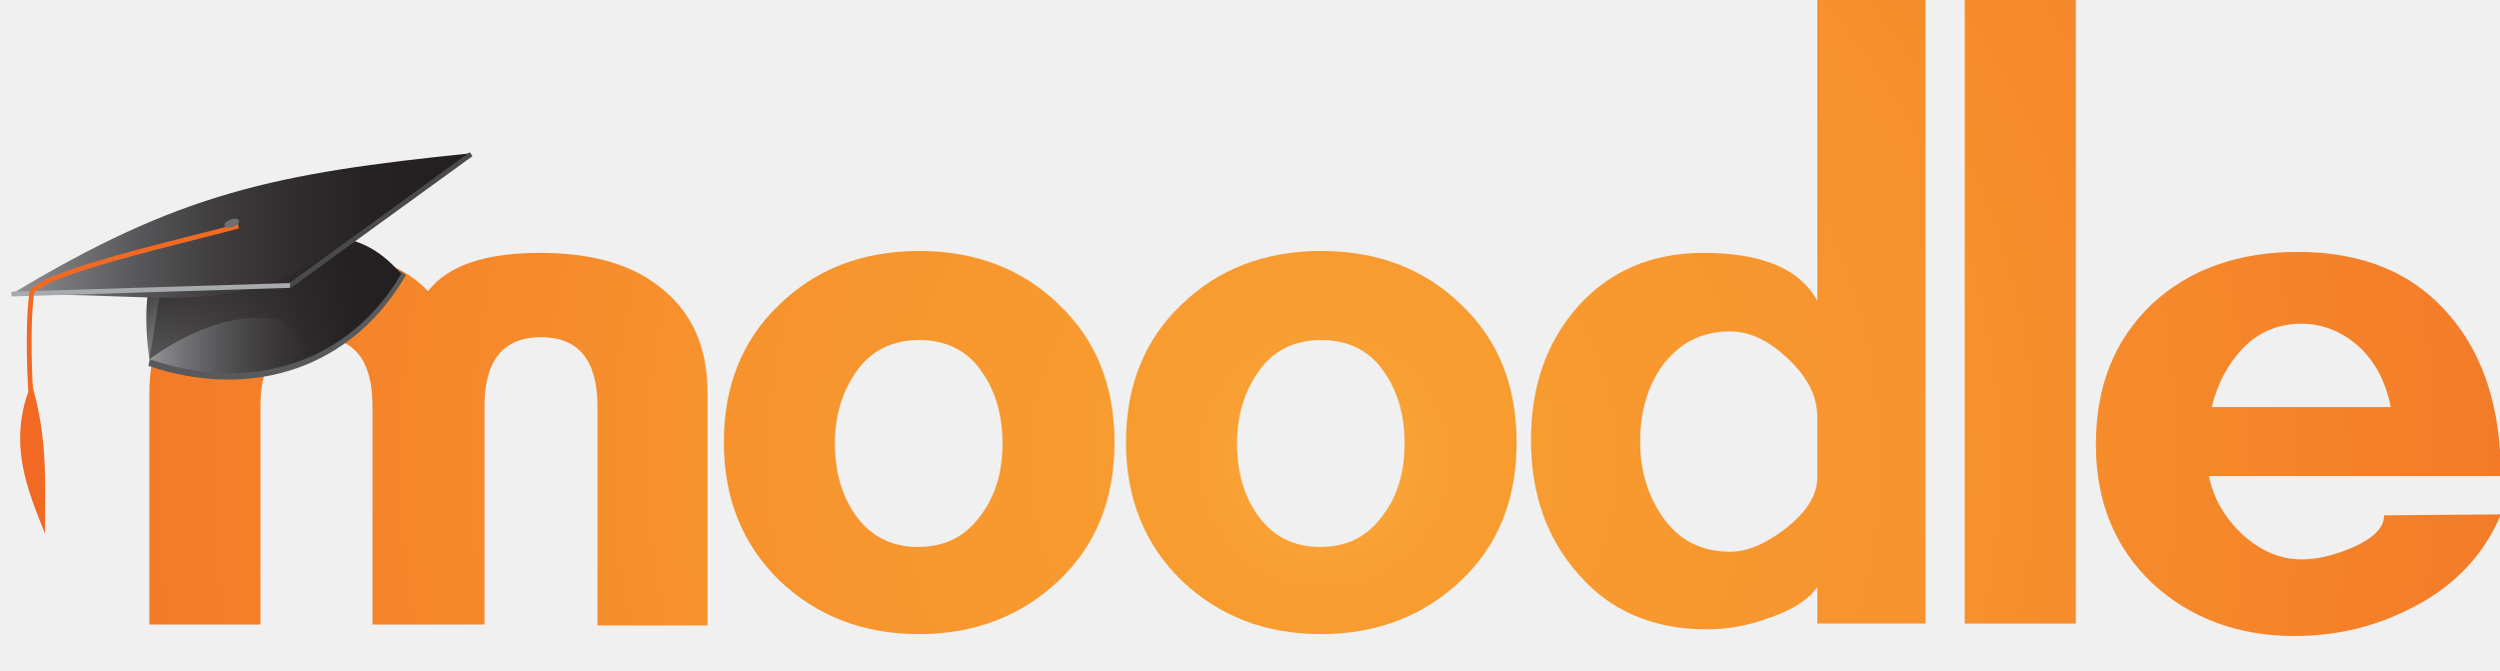
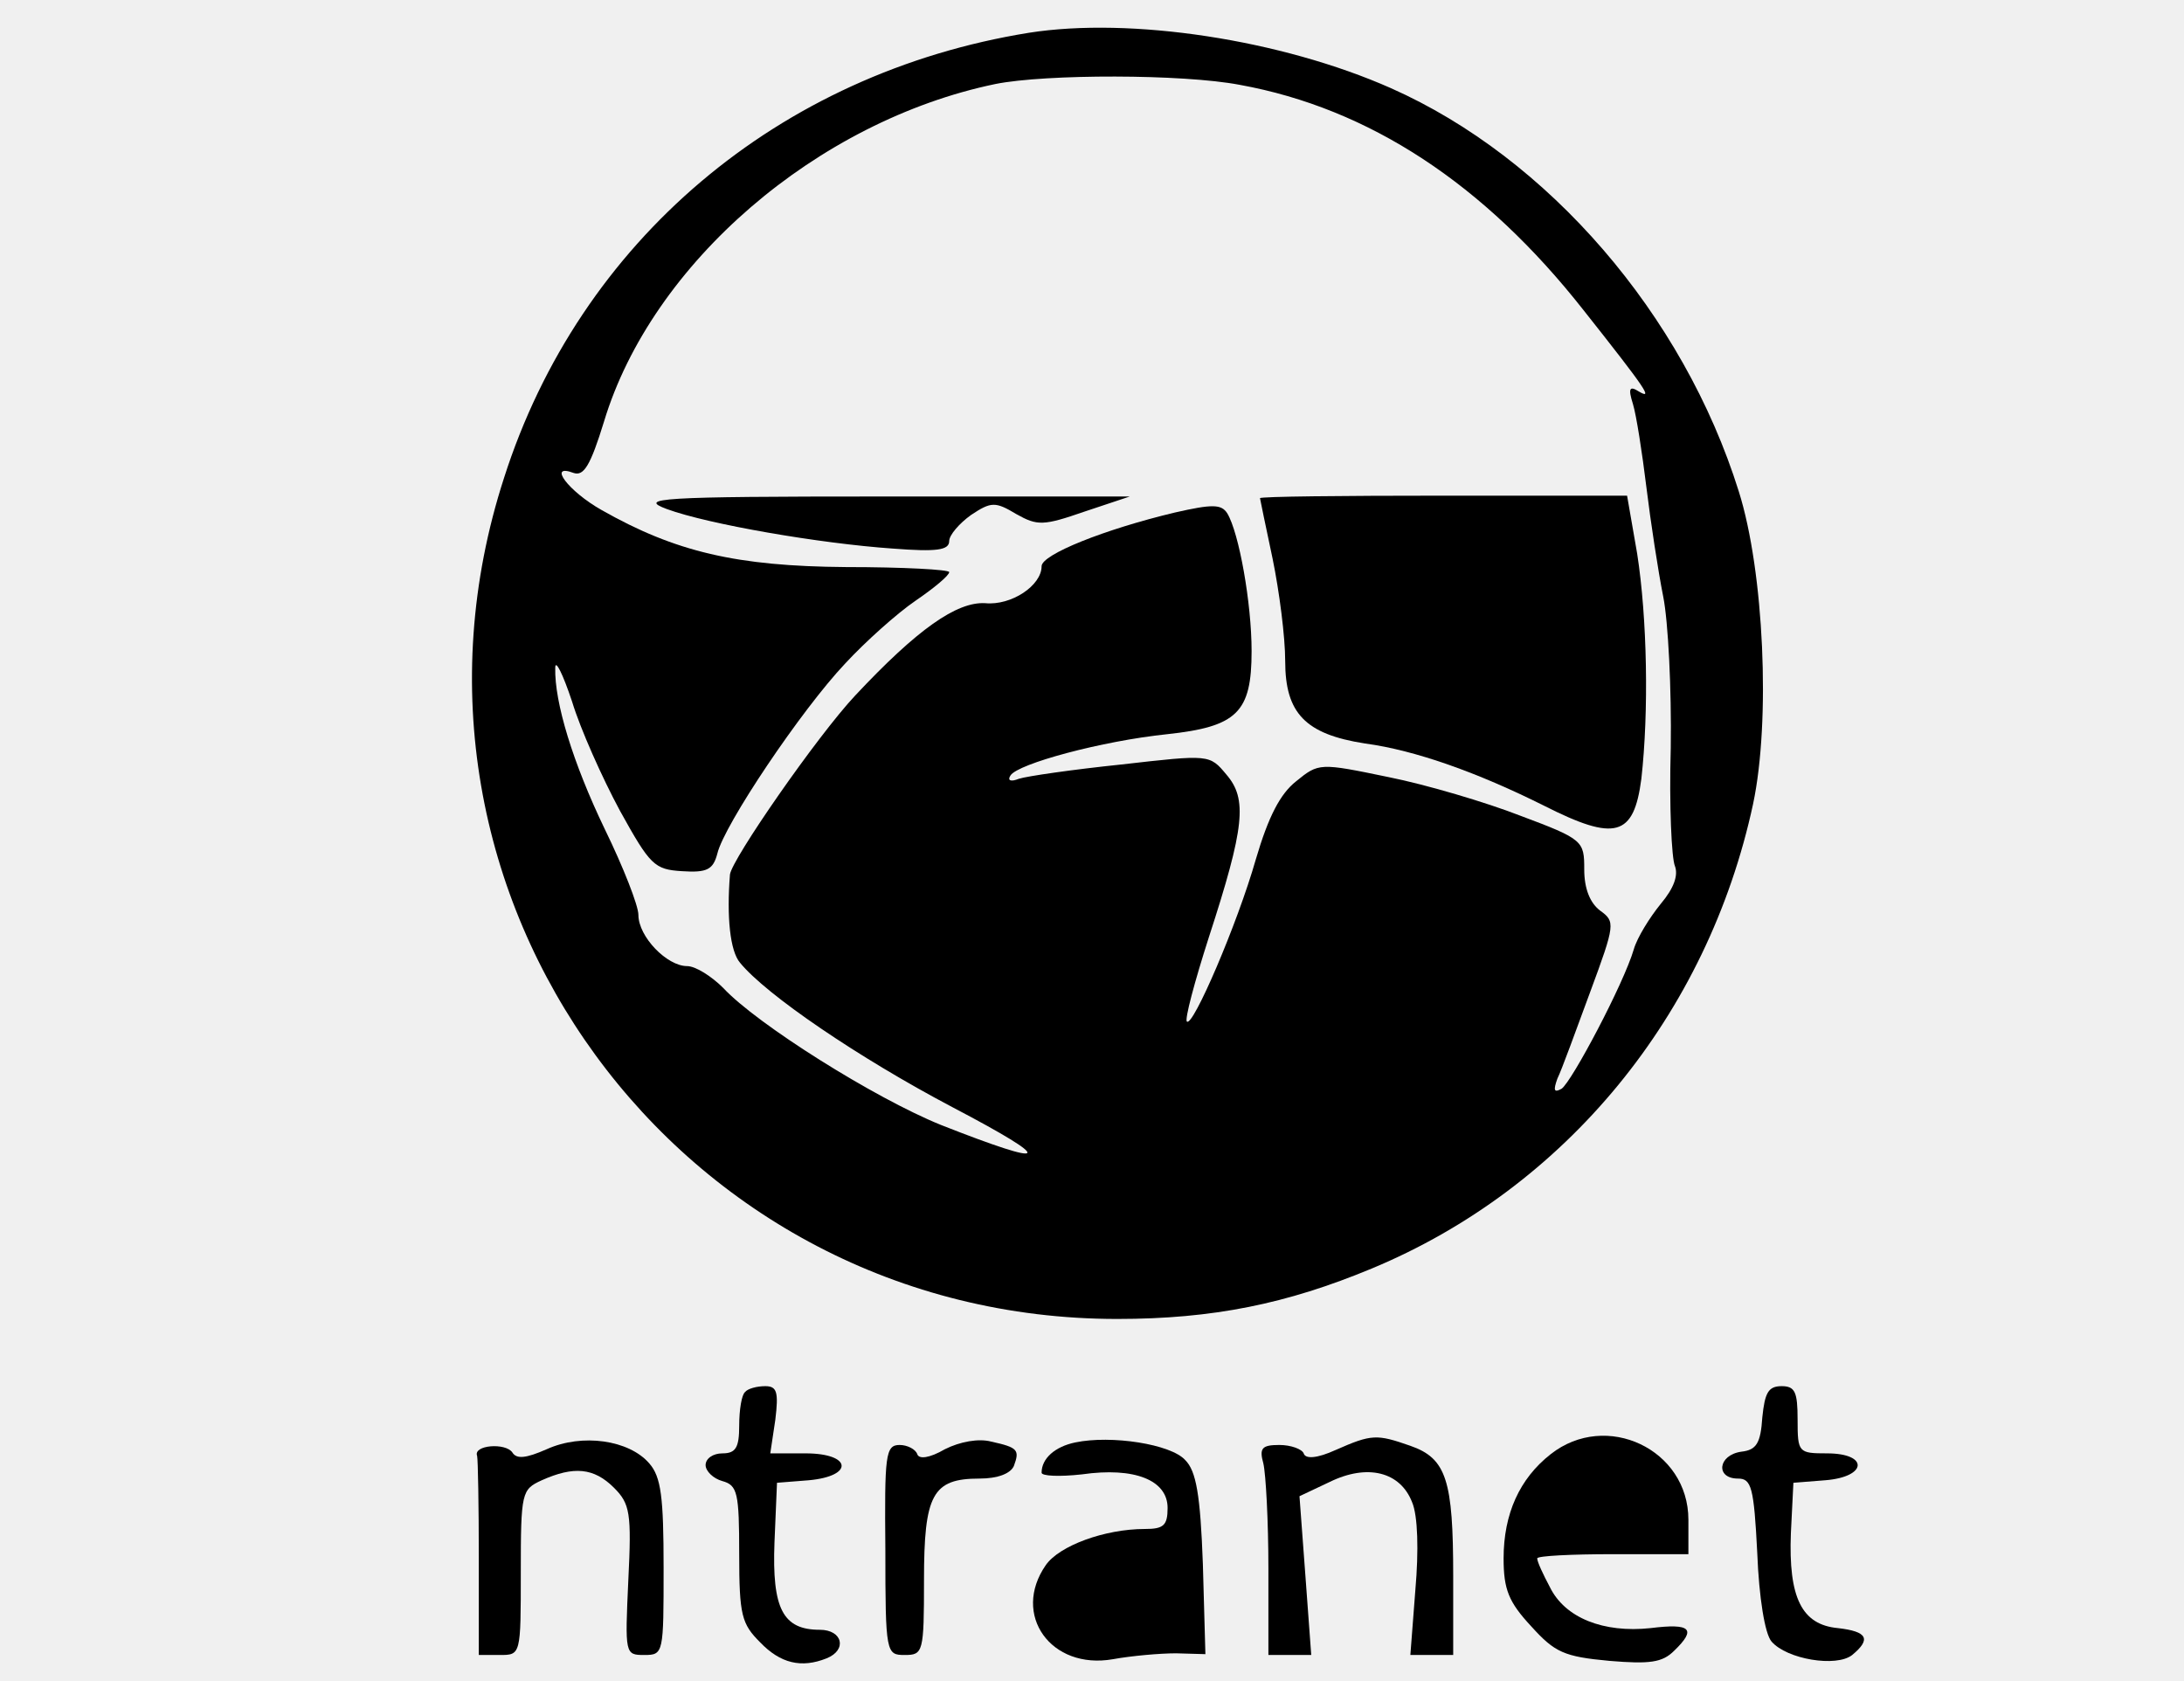
- <svg xmlns="http://www.w3.org/2000/svg" version="1.1" x="0px" y="0px" width="261px" height="70px" viewBox="0 0 261 70" style="overflow:visible;enable-background:new 0 0 261 70;" xml:space="preserve" preserveAspectRatio="xMinYMid meet">
-   <defs>
- </defs>
-   <radialGradient id="SVGID_1_" cx="138.243" cy="48.093" r="123.335" gradientUnits="userSpaceOnUse">
-     <stop offset="0" style="stop-color:#FAAF40" />
-     <stop offset="4.321454e-02" style="stop-color:#F9A538" />
-     <stop offset="0.112" style="stop-color:#F89D31" />
-     <stop offset="0.227" style="stop-color:#F89A2F" />
-     <stop offset="0.528" style="stop-color:#F7922D" />
-     <stop offset="1" style="stop-color:#F37B28" />
-   </radialGradient>
-   <path style="fill:url(#SVGID_1_);" d="M62.4,65.2V42.4c0-4.8-2-7.2-5.9-7.2c-3.9,0-5.9,2.4-5.9,7.2v22.8H38.9V42.4  c0-4.8-1.9-7.2-5.8-7.2c-3.9,0-5.9,2.4-5.9,7.2v22.8H15.6V41.1c0-5,1.7-8.7,5.2-11.3c3-2.3,7.2-3.4,12.3-3.4c5.3,0,9.1,1.3,11.6,4  c2.1-2.7,6-4,11.7-4c5.2,0,9.3,1.1,12.3,3.4c3.5,2.6,5.2,6.3,5.2,11.3v24.2H62.4z" />
-   <radialGradient id="SVGID_2_" cx="138.243" cy="48.093" r="123.335" gradientUnits="userSpaceOnUse">
-     <stop offset="0" style="stop-color:#FAAF40" />
-     <stop offset="4.321454e-02" style="stop-color:#F9A538" />
-     <stop offset="0.112" style="stop-color:#F89D31" />
-     <stop offset="0.227" style="stop-color:#F89A2F" />
-     <stop offset="0.528" style="stop-color:#F7922D" />
-     <stop offset="1" style="stop-color:#F37B28" />
-   </radialGradient>
-   <path style="fill:url(#SVGID_2_);" d="M96,66.2c-5.9,0-10.7-1.9-14.6-5.6c-3.8-3.7-5.8-8.5-5.8-14.4c0-5.9,1.9-10.7,5.8-14.4  c3.8-3.7,8.7-5.6,14.6-5.6c5.9,0,10.8,1.9,14.6,5.6c3.9,3.7,5.8,8.5,5.8,14.4c0,5.9-1.9,10.7-5.8,14.4  C106.7,64.3,101.8,66.2,96,66.2z M96,35.5c-2.8,0-5,1.1-6.5,3.2c-1.5,2.1-2.3,4.6-2.3,7.6c0,2.9,0.7,5.4,2.1,7.4  c1.6,2.3,3.8,3.4,6.6,3.4c2.8,0,5-1.1,6.6-3.4c1.5-2,2.2-4.5,2.2-7.4c0-2.9-0.7-5.4-2.1-7.4C101.1,36.6,98.8,35.5,96,35.5z" />
-   <radialGradient id="SVGID_3_" cx="138.243" cy="48.093" r="123.335" gradientUnits="userSpaceOnUse">
-     <stop offset="0" style="stop-color:#FAAF40" />
-     <stop offset="4.321454e-02" style="stop-color:#F9A538" />
-     <stop offset="0.112" style="stop-color:#F89D31" />
-     <stop offset="0.227" style="stop-color:#F89A2F" />
-     <stop offset="0.528" style="stop-color:#F7922D" />
-     <stop offset="1" style="stop-color:#F37B28" />
-   </radialGradient>
-   <path style="fill:url(#SVGID_3_);" d="M138,66.2c-5.9,0-10.7-1.9-14.6-5.6c-3.8-3.7-5.8-8.5-5.8-14.4c0-5.9,1.9-10.7,5.8-14.4  c3.8-3.7,8.7-5.6,14.6-5.6c5.9,0,10.8,1.9,14.6,5.6c3.9,3.7,5.8,8.5,5.8,14.4c0,5.9-1.9,10.7-5.8,14.4  C148.7,64.3,143.8,66.2,138,66.2z M138,35.5c-2.8,0-5,1.1-6.5,3.2c-1.5,2.1-2.3,4.6-2.3,7.6c0,2.9,0.7,5.4,2.1,7.4  c1.6,2.3,3.8,3.4,6.6,3.4c2.8,0,5-1.1,6.6-3.4c1.5-2,2.2-4.5,2.2-7.4c0-2.9-0.7-5.4-2.1-7.4C143.1,36.6,140.8,35.5,138,35.5z" />
-   <radialGradient id="SVGID_4_" cx="138.243" cy="48.093" r="123.336" gradientUnits="userSpaceOnUse">
-     <stop offset="0" style="stop-color:#FAAF40" />
-     <stop offset="4.321454e-02" style="stop-color:#F9A538" />
-     <stop offset="0.112" style="stop-color:#F89D31" />
-     <stop offset="0.227" style="stop-color:#F89A2F" />
-     <stop offset="0.528" style="stop-color:#F7922D" />
-     <stop offset="1" style="stop-color:#F37B28" />
-   </radialGradient>
-   <path style="fill:url(#SVGID_4_);" d="M189.8,65.1v-3.8c-1,1.4-2.8,2.5-5.3,3.3c-2.2,0.8-4.3,1.1-6.3,1.1c-5.5,0-10-1.9-13.3-5.7  c-3.4-3.8-5-8.5-5-14.1c0-5.5,1.6-10.2,4.9-13.9c3.3-3.7,7.7-5.6,13.1-5.6c6.2,0,10.1,1.7,11.9,5V0h11.3v65.1H189.8z M189.8,43.5  c0-2.1-1-4.1-3-6c-2-1.9-4-2.9-6.1-2.9c-3,0-5.3,1.2-7.1,3.6c-1.5,2.1-2.3,4.8-2.3,7.9c0,3,0.8,5.6,2.3,7.8c1.7,2.5,4.1,3.7,7.1,3.7  c1.8,0,3.7-0.8,5.9-2.5c2.1-1.7,3.2-3.4,3.2-5.2V43.5z" />
-   <radialGradient id="SVGID_5_" cx="138.244" cy="48.093" r="123.334" gradientUnits="userSpaceOnUse">
-     <stop offset="0" style="stop-color:#FAAF40" />
-     <stop offset="4.321454e-02" style="stop-color:#F9A538" />
-     <stop offset="0.112" style="stop-color:#F89D31" />
-     <stop offset="0.227" style="stop-color:#F89A2F" />
-     <stop offset="0.528" style="stop-color:#F7922D" />
-     <stop offset="1" style="stop-color:#F37B28" />
-   </radialGradient>
-   <path style="fill:url(#SVGID_5_);" d="M205.2,65.1V0h11.6v65.1H205.2z" />
-   <radialGradient id="SVGID_6_" cx="138.243" cy="48.093" r="123.335" gradientUnits="userSpaceOnUse">
-     <stop offset="0" style="stop-color:#FAAF40" />
-     <stop offset="4.321454e-02" style="stop-color:#F9A538" />
-     <stop offset="0.112" style="stop-color:#F89D31" />
-     <stop offset="0.227" style="stop-color:#F89A2F" />
-     <stop offset="0.528" style="stop-color:#F7922D" />
-     <stop offset="1" style="stop-color:#F37B28" />
-   </radialGradient>
-   <path style="fill:url(#SVGID_6_);" d="M230.7,49.7c0.5,2.4,1.7,4.4,3.5,6.1c1.9,1.7,3.9,2.6,6.2,2.6c1.6,0,3.3-0.4,5.2-1.2  c2.3-1,3.4-2.1,3.4-3.4l12.2-0.1c-1.7,4.1-4.7,7.3-8.8,9.5c-3.9,2.1-8.1,3.2-12.8,3.2c-5.9,0-10.9-1.9-14.8-5.5  c-3.9-3.7-5.9-8.5-5.9-14.5c0-6.2,2-11,5.9-14.7c3.9-3.6,9-5.4,15.2-5.4c6.8,0,12.1,2.2,15.9,6.7c3.5,4.1,5.3,9.7,5.3,16.7H230.7z   M249.7,42.5c-0.5-2.5-1.5-4.5-3.1-6.1c-1.8-1.7-3.9-2.6-6.2-2.6c-2.4,0-4.4,0.8-6.1,2.5c-1.6,1.7-2.7,3.7-3.3,6.2H249.7z" />
-   <path style="fill:#58595B;" d="M16.7,32.2c-0.4,2-0.8,4-1.2,6c11,3.7,21.4,0.1,26.9-9.5C34.3,23.1,26.8,28.8,16.7,32.2" />
-   <linearGradient id="SVGID_7_" gradientUnits="userSpaceOnUse" x1="15.588" y1="31.877" x2="41.849" y2="31.877">
-     <stop offset="0" style="stop-color:#929497" />
-     <stop offset="0.124" style="stop-color:#757578" />
-     <stop offset="0.279" style="stop-color:#575658" />
-     <stop offset="0.44" style="stop-color:#403E3F" />
-     <stop offset="0.609" style="stop-color:#302D2E" />
-     <stop offset="0.788" style="stop-color:#262223" />
-     <stop offset="1" style="stop-color:#231F20" />
-   </linearGradient>
-   <path style="fill:url(#SVGID_7_);" d="M16.7,30.7c-0.4,2.3-0.7,4.5-1.1,6.8c10.5,3.6,20.8,0.5,26.3-8.9  C34.9,20.5,27.1,27.2,16.7,30.7" />
-   <linearGradient id="SVGID_8_" gradientUnits="userSpaceOnUse" x1="20.619" y1="23.111" x2="31.522" y2="38.683">
-     <stop offset="0" style="stop-color:#231F20" />
-     <stop offset="1" style="stop-color:#231F20;stop-opacity:0" />
-   </linearGradient>
-   <path style="fill:url(#SVGID_8_);" d="M29.2,33.4c-4.8-1-10,1.5-13.6,4.1c-2.3-16.8,8.1-16.4,21.7-12.2c-0.9,4.1-2.4,9.6-5,12.9  C32.2,36,31.2,34.5,29.2,33.4" />
-   <linearGradient id="SVGID_9_" gradientUnits="userSpaceOnUse" x1="1.167" y1="23.588" x2="49.166" y2="23.588">
-     <stop offset="0" style="stop-color:#929497" />
-     <stop offset="0.124" style="stop-color:#757578" />
-     <stop offset="0.279" style="stop-color:#575658" />
-     <stop offset="0.44" style="stop-color:#403E3F" />
-     <stop offset="0.609" style="stop-color:#302D2E" />
-     <stop offset="0.788" style="stop-color:#262223" />
-     <stop offset="1" style="stop-color:#231F20" />
-   </linearGradient>
-   <path style="fill:url(#SVGID_9_);" d="M1.2,30.7c17.6-10.6,27.5-12.6,48-14.7C25.4,34.8,24.8,30.7,1.2,30.7" />
-   <line style="fill:#383738;stroke:#4A4A4C;stroke-width:0.5;" x1="49.2" y1="16.1" x2="30.3" y2="29.8" />
-   <path style="opacity:0.23;fill:#231F20;" d="M26.7,23.4C26.9,25.6,26.4,21.3,26.7,23.4" />
-   <line style="fill:#FFFFFF;stroke:#A8ABAD;stroke-width:0.5;" x1="1.2" y1="30.7" x2="30.3" y2="29.8" />
-   <path style="display:none;fill:none;stroke:#F16922;stroke-width:0.5;" d="M24.9,23.6C12.9,26.9-2.7,25.8,1.5,42" />
-   <path style="display:none;fill:#F16922;" d="M2.6,55.7c-1.8-4.5-4-9.5-1.4-15.7C2.9,45.8,2.6,50.2,2.6,55.7" />
-   <path style="fill:none;stroke:#F16922;stroke-width:0.5;" d="M24.9,23.6c-5,1.4-21.4,5-21.6,7.1c-0.5,3.9-0.1,10.1-0.1,10.1" />
-   <path style="fill:#F16922;" d="M4.7,55.7c-1.8-4.5-4-9.5-1.4-15.7C5,45.8,4.7,50.2,4.7,55.7" />
-   <ellipse transform="matrix(0.942 -0.3356 0.3356 0.942 -6.4098 9.4684)" style="fill:#6D6E70;" cx="24.2" cy="23.3" rx="0.8" ry="0.4" />
+ <svg xmlns="http://www.w3.org/2000/svg" version="1.0" width="260pt" height="200pt" viewBox="0 0 260 200" preserveAspectRatio="xMidYMid meet">
+   <g transform="translate(0,200) scale(0.1,-0.1)" fill="#000000" stroke="none">
+     <path d="M1225 1961 c-298 -48 -535 -248 -625 -530 -161 -497 208 -1001 730 -1001 114 0 202 18 303 60 231 96 400 302 454 553 21 99 13 277 -17 372 -66 211 -227 397 -414 480 -131 58 -310 85 -431 66z m251 -62 c154 -28 291 -118 409 -268 76 -96 83 -107 66 -97 -11 7 -13 4 -7 -15 4 -13 11 -58 16 -99 5 -41 14 -100 20 -130 6 -30 10 -111 9 -180 -2 -69 1 -132 5 -141 4 -11 -1 -26 -17 -45 -13 -16 -28 -40 -32 -54 -12 -41 -74 -158 -86 -166 -9 -5 -10 -2 -5 12 5 10 22 57 39 103 30 81 30 84 12 97 -12 9 -19 26 -19 49 0 34 -1 36 -76 64 -41 16 -112 37 -157 46 -82 17 -83 17 -110 -5 -19 -15 -33 -42 -48 -93 -22 -77 -75 -200 -82 -193 -3 2 9 47 26 100 43 132 46 165 21 194 -20 24 -20 24 -125 12 -58 -6 -113 -14 -122 -17 -10 -4 -14 -2 -10 4 9 14 109 41 186 49 84 9 101 26 101 99 0 57 -15 141 -29 164 -7 11 -18 11 -62 1 -84 -20 -159 -50 -159 -64 0 -23 -36 -47 -67 -44 -34 2 -81 -31 -155 -110 -45 -48 -147 -195 -149 -213 -4 -50 0 -91 12 -105 31 -38 141 -113 253 -172 124 -65 118 -73 -14 -21 -79 32 -219 120 -259 163 -14 14 -33 26 -43 26 -24 0 -58 35 -58 61 0 11 -18 57 -40 102 -38 79 -60 151 -59 192 0 11 9 -7 20 -40 10 -33 36 -91 57 -130 36 -65 41 -70 74 -72 30 -2 37 2 42 21 8 34 100 171 152 226 24 26 62 60 84 75 22 15 40 30 40 34 0 3 -55 6 -123 6 -130 1 -203 18 -291 68 -39 22 -65 56 -33 44 12 -4 20 9 36 61 57 189 254 358 466 402 60 12 223 12 291 -1z" />
+     <path d="M794 1394 c49 -18 182 -41 269 -47 52 -4 67 -2 67 9 0 7 12 21 26 31 24 16 29 16 54 1 25 -14 32 -14 81 3 l54 18 -295 0 c-267 0 -291 -2 -256 -15z" />
+     <path d="M1500 1407 c0 -1 7 -34 15 -72 8 -39 15 -93 15 -122 0 -62 24 -87 95 -98 60 -8 135 -35 213 -74 85 -43 107 -37 116 32 9 80 7 191 -5 268 l-12 69 -218 0 c-121 0 -219 -1 -219 -3z" />
+     <path d="M887 343 c-4 -3 -7 -21 -7 -40 0 -26 -4 -33 -20 -33 -11 0 -20 -6 -20 -14 0 -7 9 -16 20 -19 18 -5 20 -14 20 -87 0 -73 3 -83 25 -105 24 -25 49 -31 79 -19 25 10 19 34 -8 34 -44 0 -57 25 -54 104 l3 71 38 3 c54 5 51 32 -4 32 l-42 0 6 40 c4 33 2 40 -12 40 -10 0 -21 -3 -24 -7z" />
+     <path d="M2098 313 c-2 -31 -7 -39 -25 -41 -28 -4 -31 -32 -4 -32 16 0 19 -10 23 -89 2 -52 9 -96 17 -105 18 -21 77 -31 96 -16 23 19 18 28 -17 32 -43 4 -59 36 -56 113 l3 60 38 3 c50 4 52 32 2 32 -34 0 -35 1 -35 40 0 33 -3 40 -19 40 -16 0 -20 -8 -23 -37z" />
+     <path d="M651 275 c-25 -11 -36 -12 -41 -4 -8 12 -47 9 -42 -4 1 -4 2 -59 2 -122 l0 -115 25 0 c25 0 25 0 25 98 0 96 1 99 25 110 38 17 62 15 86 -9 19 -19 21 -30 17 -110 -4 -88 -4 -89 19 -89 23 0 23 2 23 104 0 84 -3 108 -17 124 -24 28 -80 36 -122 17z" />
+     <path d="M1125 275 c-19 -11 -31 -12 -33 -6 -2 6 -12 11 -21 11 -17 0 -18 -12 -17 -125 0 -123 1 -125 23 -125 22 0 23 3 23 89 0 102 10 121 66 121 22 0 37 6 41 15 7 19 5 22 -27 29 -15 4 -37 0 -55 -9z" />
+     <path d="M1280 283 c-24 -5 -40 -19 -40 -36 0 -4 21 -5 48 -2 63 9 102 -7 102 -40 0 -21 -5 -25 -27 -25 -48 0 -102 -20 -118 -43 -41 -59 6 -125 80 -112 22 4 56 7 75 7 l35 -1 -3 107 c-3 83 -8 111 -21 124 -17 19 -88 30 -131 21z" />
+     <path d="M1590 274 c-22 -10 -36 -11 -38 -4 -2 5 -15 10 -29 10 -21 0 -24 -4 -19 -22 3 -13 6 -69 6 -125 l0 -103 26 0 25 0 -7 95 -7 94 36 17 c45 22 84 12 98 -24 7 -16 8 -58 4 -104 l-6 -78 25 0 26 0 0 94 c0 114 -8 140 -51 155 -40 14 -46 14 -89 -5z" />
+     <path d="M1846 269 c-37 -29 -56 -71 -56 -124 0 -37 6 -52 33 -81 28 -31 39 -36 93 -41 48 -4 63 -2 77 12 27 26 20 33 -28 27 -56 -6 -102 12 -120 49 -8 15 -15 30 -15 34 0 3 41 5 90 5 l90 0 0 41 c0 84 -98 130 -164 78z" />
+   </g>
</svg>
